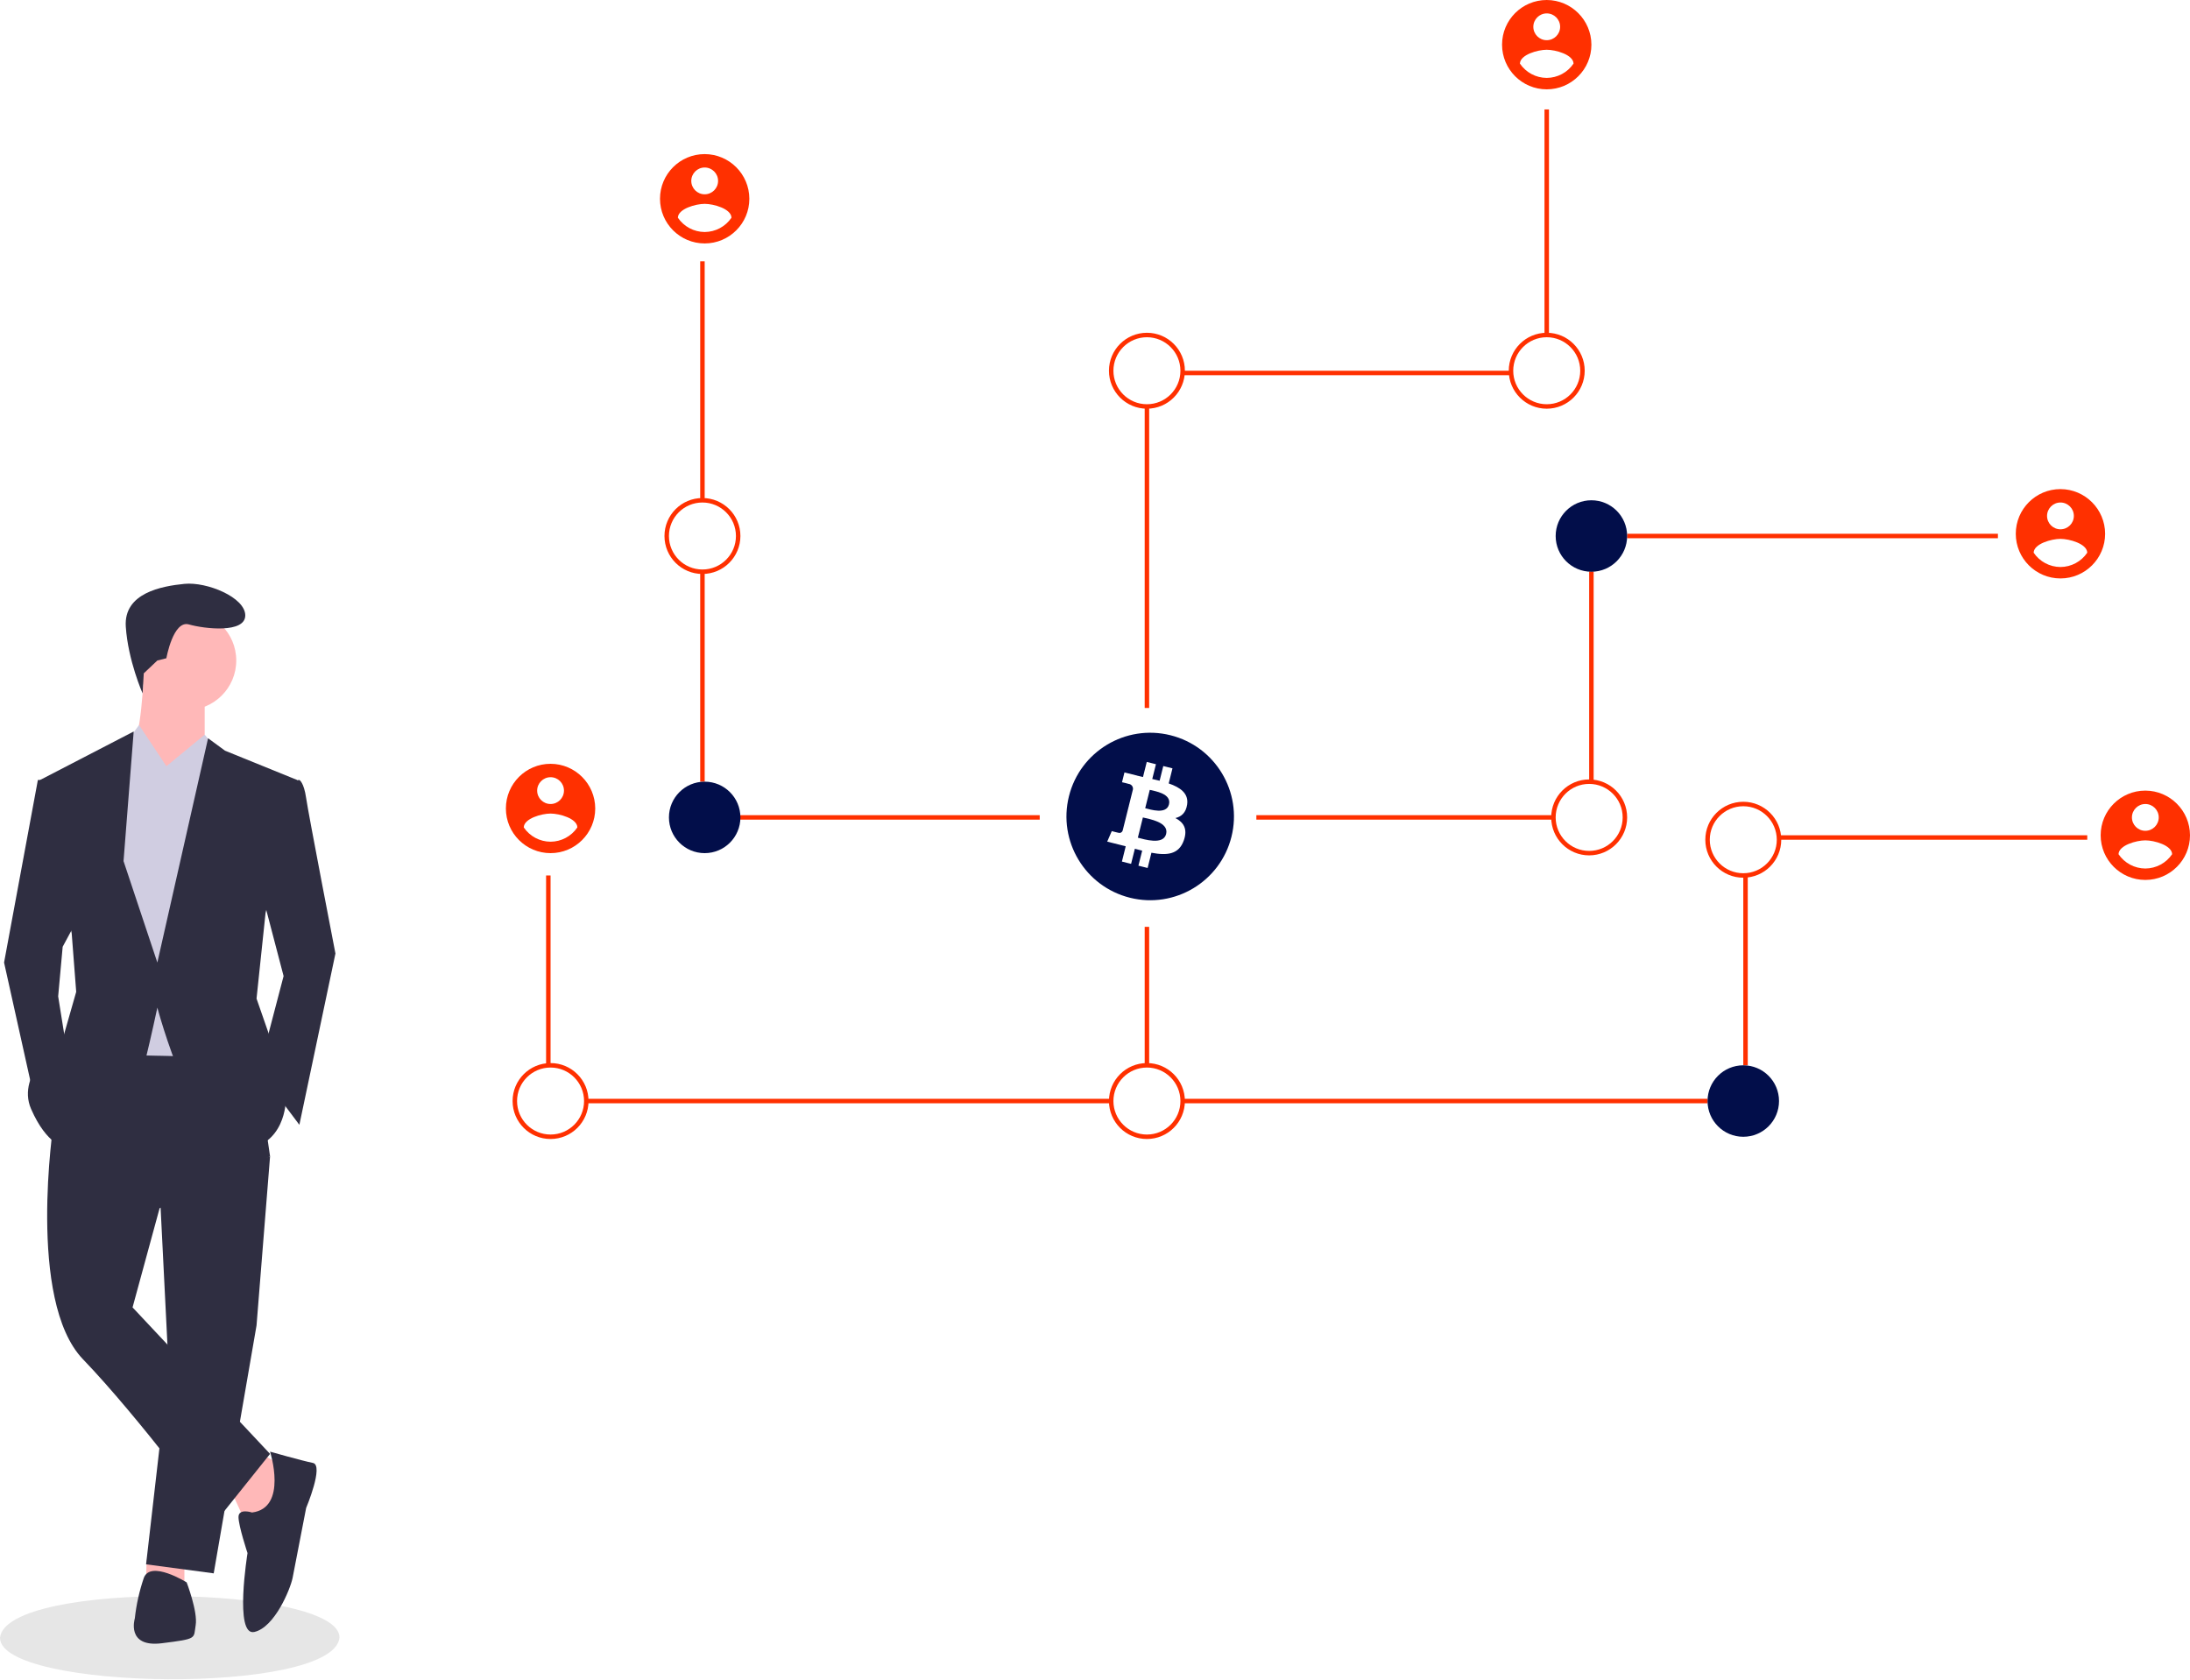
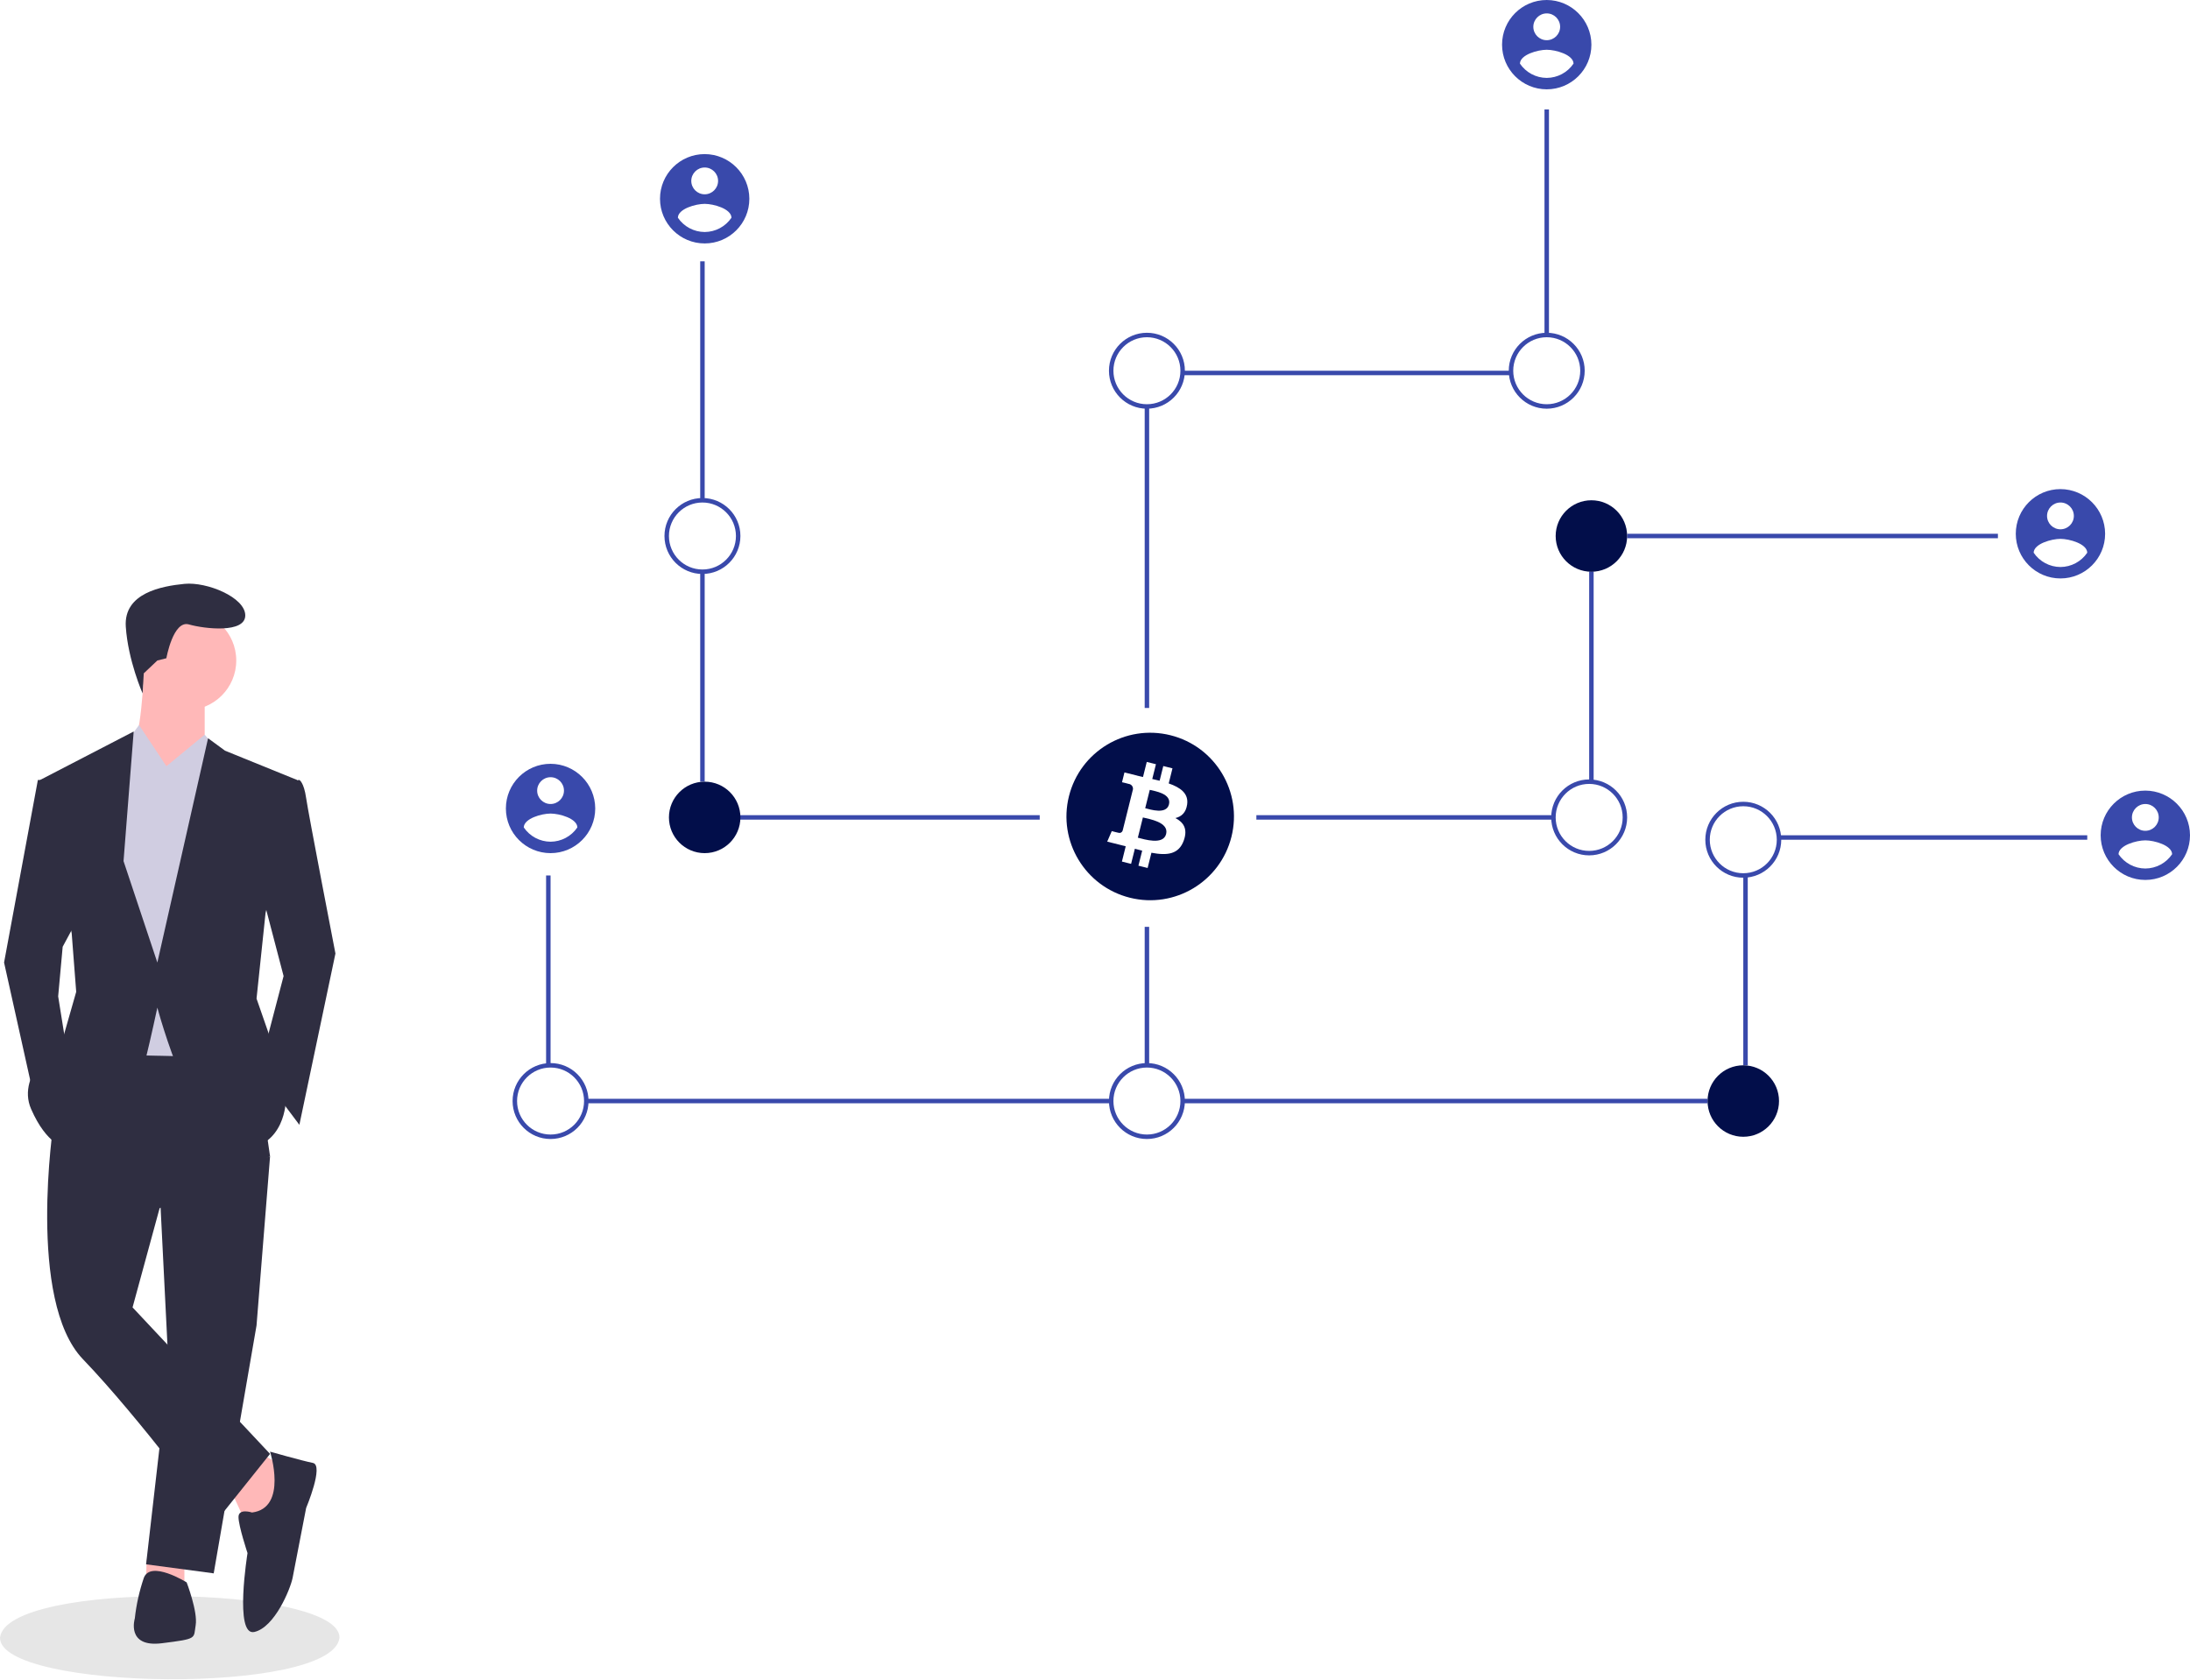
<svg xmlns="http://www.w3.org/2000/svg" data-name="Layer 1" width="980.494" height="751.895" viewBox="0 0 980.494 751.895">
-   <rect x="313.494" y="117" width="2" height="107" fill="#ff3000" />
-   <rect x="313.494" y="255.85" width="2" height="94.149" fill="#ff3000" />
-   <rect x="310.494" y="365" width="155" height="2" fill="#ff3000" />
-   <rect x="244.494" y="392" width="2" height="85" fill="#ff3000" />
-   <rect x="262.494" y="492" width="235" height="2" fill="#ff3000" />
-   <path d="M623.247,551.052" transform="translate(-109.7531 -74.05234)" fill="none" stroke="#ff3000" stroke-miterlimit="10" stroke-width="2" />
-   <path d="M623.247,469.052" transform="translate(-109.7531 -74.05234)" fill="none" stroke="#ff3000" stroke-miterlimit="10" stroke-width="2" />
-   <rect x="691.494" y="49" width="2" height="101" fill="#ff3000" />
-   <rect x="529.46" y="166" width="147.034" height="2" fill="#ff3000" />
-   <rect x="512.494" y="182" width="2" height="135" fill="#ff3000" />
-   <path d="M424.247,331.052a17,17,0,1,1,17-17A17.019,17.019,0,0,1,424.247,331.052Zm0-32a15,15,0,1,0,15,15A15.017,15.017,0,0,0,424.247,299.052Z" transform="translate(-109.7531 -74.05234)" fill="#ff3000" />
-   <path d="M356.247,584.052a17,17,0,1,1,17-17A17.019,17.019,0,0,1,356.247,584.052Zm0-32a15,15,0,1,0,15,15A15.017,15.017,0,0,0,356.247,552.052Z" transform="translate(-109.7531 -74.05234)" fill="#ff3000" />
+   <rect x="313.494" y="117" width="2" height="107" fill="#3949ab" />
+   <rect x="313.494" y="255.85" width="2" height="94.149" fill="#3949ab" />
+   <rect x="310.494" y="365" width="155" height="2" fill="#3949ab" />
+   <rect x="244.494" y="392" width="2" height="85" fill="#3949ab" />
+   <rect x="262.494" y="492" width="235" height="2" fill="#3949ab" />
+   <path d="M623.247,551.052" transform="translate(-109.7531 -74.05234)" fill="none" stroke="#3949ab" stroke-miterlimit="10" stroke-width="2" />
+   <path d="M623.247,469.052" transform="translate(-109.7531 -74.05234)" fill="none" stroke="#3949ab" stroke-miterlimit="10" stroke-width="2" />
+   <rect x="691.494" y="49" width="2" height="101" fill="#3949ab" />
+   <rect x="529.46" y="166" width="147.034" height="2" fill="#3949ab" />
+   <rect x="512.494" y="182" width="2" height="135" fill="#3949ab" />
+   <path d="M424.247,331.052a17,17,0,1,1,17-17A17.019,17.019,0,0,1,424.247,331.052Zm0-32a15,15,0,1,0,15,15A15.017,15.017,0,0,0,424.247,299.052Z" transform="translate(-109.7531 -74.05234)" fill="#3949ab" />
+   <path d="M356.247,584.052a17,17,0,1,1,17-17A17.019,17.019,0,0,1,356.247,584.052Zm0-32a15,15,0,1,0,15,15A15.017,15.017,0,0,0,356.247,552.052Z" transform="translate(-109.7531 -74.05234)" fill="#3949ab" />
  <circle cx="315.494" cy="366" r="16" fill="#020e4a" />
-   <rect x="728.494" y="239" width="166" height="2" fill="#ff3000" />
-   <rect x="711.494" y="255.85" width="2" height="94.149" fill="#ff3000" />
-   <rect x="562.494" y="365" width="133" height="2" fill="#ff3000" />
-   <rect x="796.494" y="374" width="138" height="2" fill="#ff3000" />
-   <rect x="780.494" y="392" width="2" height="85" fill="#ff3000" />
-   <rect x="529.494" y="492" width="235" height="2" fill="#ff3000" />
-   <rect x="512.494" y="415" width="2" height="62" fill="#ff3000" />
+   <rect x="728.494" y="239" width="166" height="2" fill="#3949ab" />
+   <rect x="711.494" y="255.85" width="2" height="94.149" fill="#3949ab" />
+   <rect x="562.494" y="365" width="133" height="2" fill="#3949ab" />
+   <rect x="796.494" y="374" width="138" height="2" fill="#3949ab" />
+   <rect x="780.494" y="392" width="2" height="85" fill="#3949ab" />
+   <rect x="529.494" y="492" width="235" height="2" fill="#3949ab" />
+   <rect x="512.494" y="415" width="2" height="62" fill="#3949ab" />
  <circle cx="712.494" cy="240" r="16" fill="#020e4a" />
-   <path d="M802.247,257.052a17,17,0,1,1,17-17A17.019,17.019,0,0,1,802.247,257.052Zm0-32a15,15,0,1,0,15,15A15.017,15.017,0,0,0,802.247,225.052Z" transform="translate(-109.7531 -74.05234)" fill="#ff3000" />
-   <path d="M623.247,257.052a17,17,0,1,1,17-17A17.019,17.019,0,0,1,623.247,257.052Zm0-32a15,15,0,1,0,15,15A15.017,15.017,0,0,0,623.247,225.052Z" transform="translate(-109.7531 -74.05234)" fill="#ff3000" />
-   <path d="M890.247,467.052a17,17,0,1,1,17-17A17.019,17.019,0,0,1,890.247,467.052Zm0-32a15,15,0,1,0,15,15A15.017,15.017,0,0,0,890.247,435.052Z" transform="translate(-109.7531 -74.05234)" fill="#ff3000" />
+   <path d="M802.247,257.052a17,17,0,1,1,17-17A17.019,17.019,0,0,1,802.247,257.052Zm0-32a15,15,0,1,0,15,15A15.017,15.017,0,0,0,802.247,225.052Z" transform="translate(-109.7531 -74.05234)" fill="#3949ab" />
+   <path d="M623.247,257.052a17,17,0,1,1,17-17A17.019,17.019,0,0,1,623.247,257.052Zm0-32a15,15,0,1,0,15,15A15.017,15.017,0,0,0,623.247,225.052Z" transform="translate(-109.7531 -74.05234)" fill="#3949ab" />
+   <path d="M890.247,467.052a17,17,0,1,1,17-17A17.019,17.019,0,0,1,890.247,467.052Zm0-32a15,15,0,1,0,15,15A15.017,15.017,0,0,0,890.247,435.052Z" transform="translate(-109.7531 -74.05234)" fill="#3949ab" />
  <circle cx="780.494" cy="493" r="16" fill="#020e4a" />
-   <path d="M623.247,584.052a17,17,0,1,1,17-17A17.019,17.019,0,0,1,623.247,584.052Zm0-32a15,15,0,1,0,15,15A15.017,15.017,0,0,0,623.247,552.052Z" transform="translate(-109.7531 -74.05234)" fill="#ff3000" />
-   <path d="M821.247,457.052a17,17,0,1,1,17-17A17.019,17.019,0,0,1,821.247,457.052Zm0-32a15,15,0,1,0,15,15A15.017,15.017,0,0,0,821.247,425.052Z" transform="translate(-109.7531 -74.05234)" fill="#ff3000" />
-   <path d="M356.247,416.052a20,20,0,1,0,20,20A20.059,20.059,0,0,0,356.247,416.052Zm0,6a6,6,0,1,1-6,6,6.02,6.02,0,0,1,6-6Zm0,28.885a14.57,14.57,0,0,1-12-6.404c.096-4,8-6.202,12-6.202s11.904,2.202,12,6.202a14.594,14.594,0,0,1-12,6.404Z" transform="translate(-109.7531 -74.05234)" fill="#ff3000" />
-   <path d="M425.247,143.052a20,20,0,1,0,20,20A20.059,20.059,0,0,0,425.247,143.052Zm0,6a6,6,0,1,1-6,6,6.02,6.02,0,0,1,6-6Zm0,28.885a14.57,14.57,0,0,1-12-6.404c.096-4,8-6.202,12-6.202s11.904,2.202,12,6.202a14.594,14.594,0,0,1-12,6.404Z" transform="translate(-109.7531 -74.05234)" fill="#ff3000" />
-   <path d="M802.247,74.052a20,20,0,1,0,20,20A20.059,20.059,0,0,0,802.247,74.052Zm0,6a6,6,0,1,1-6,6,6.02,6.02,0,0,1,6-6Zm0,28.885a14.57,14.57,0,0,1-12-6.404c.096-4,8-6.202,12-6.202s11.904,2.202,12,6.202a14.594,14.594,0,0,1-12,6.404Z" transform="translate(-109.7531 -74.05234)" fill="#ff3000" />
-   <path d="M1032.247,293.052a20,20,0,1,0,20,20A20.059,20.059,0,0,0,1032.247,293.052Zm0,6a6,6,0,1,1-6,6,6.02,6.02,0,0,1,6-6Zm0,28.885a14.57,14.57,0,0,1-12-6.404c.096-4,8-6.202,12-6.202s11.904,2.202,12,6.202a14.594,14.594,0,0,1-12,6.404Z" transform="translate(-109.7531 -74.05234)" fill="#ff3000" />
-   <path d="M1070.247,428.052a20,20,0,1,0,20,20A20.059,20.059,0,0,0,1070.247,428.052Zm0,6a6,6,0,1,1-6,6,6.02,6.02,0,0,1,6-6Zm0,28.885a14.57,14.57,0,0,1-12-6.404c.096-4,8-6.202,12-6.202s11.904,2.202,12,6.202a14.594,14.594,0,0,1-12,6.404Z" transform="translate(-109.7531 -74.05234)" fill="#ff3000" />
+   <path d="M623.247,584.052a17,17,0,1,1,17-17A17.019,17.019,0,0,1,623.247,584.052Zm0-32a15,15,0,1,0,15,15A15.017,15.017,0,0,0,623.247,552.052Z" transform="translate(-109.7531 -74.05234)" fill="#3949ab" />
+   <path d="M821.247,457.052a17,17,0,1,1,17-17A17.019,17.019,0,0,1,821.247,457.052Zm0-32a15,15,0,1,0,15,15A15.017,15.017,0,0,0,821.247,425.052Z" transform="translate(-109.7531 -74.05234)" fill="#3949ab" />
+   <path d="M356.247,416.052a20,20,0,1,0,20,20A20.059,20.059,0,0,0,356.247,416.052Zm0,6a6,6,0,1,1-6,6,6.02,6.02,0,0,1,6-6Zm0,28.885a14.57,14.57,0,0,1-12-6.404c.096-4,8-6.202,12-6.202s11.904,2.202,12,6.202a14.594,14.594,0,0,1-12,6.404Z" transform="translate(-109.7531 -74.05234)" fill="#3949ab" />
+   <path d="M425.247,143.052a20,20,0,1,0,20,20A20.059,20.059,0,0,0,425.247,143.052Zm0,6a6,6,0,1,1-6,6,6.02,6.02,0,0,1,6-6Zm0,28.885a14.57,14.57,0,0,1-12-6.404c.096-4,8-6.202,12-6.202s11.904,2.202,12,6.202a14.594,14.594,0,0,1-12,6.404Z" transform="translate(-109.7531 -74.05234)" fill="#3949ab" />
+   <path d="M802.247,74.052a20,20,0,1,0,20,20A20.059,20.059,0,0,0,802.247,74.052Zm0,6a6,6,0,1,1-6,6,6.02,6.02,0,0,1,6-6Zm0,28.885a14.57,14.57,0,0,1-12-6.404c.096-4,8-6.202,12-6.202s11.904,2.202,12,6.202a14.594,14.594,0,0,1-12,6.404Z" transform="translate(-109.7531 -74.05234)" fill="#3949ab" />
+   <path d="M1032.247,293.052a20,20,0,1,0,20,20A20.059,20.059,0,0,0,1032.247,293.052Zm0,6a6,6,0,1,1-6,6,6.02,6.02,0,0,1,6-6Zm0,28.885a14.57,14.57,0,0,1-12-6.404c.096-4,8-6.202,12-6.202s11.904,2.202,12,6.202a14.594,14.594,0,0,1-12,6.404Z" transform="translate(-109.7531 -74.05234)" fill="#3949ab" />
+   <path d="M1070.247,428.052a20,20,0,1,0,20,20A20.059,20.059,0,0,0,1070.247,428.052Zm0,6a6,6,0,1,1-6,6,6.02,6.02,0,0,1,6-6Zm0,28.885a14.57,14.57,0,0,1-12-6.404c.096-4,8-6.202,12-6.202s11.904,2.202,12,6.202a14.594,14.594,0,0,1-12,6.404Z" transform="translate(-109.7531 -74.05234)" fill="#3949ab" />
  <path d="M624.525,427.719l-2.049,8.215c2.323.579,9.483,2.941,10.643-1.708C634.328,429.379,626.848,428.298,624.525,427.719Z" transform="translate(-109.7531 -74.05234)" fill="#020e4a" />
  <path d="M621.443,440.08l-2.26,9.058c2.789.693,11.392,3.455,12.664-1.655C633.176,442.155,624.232,440.776,621.443,440.08Z" transform="translate(-109.7531 -74.05234)" fill="#020e4a" />
  <path d="M633.787,403.264a37.493,37.493,0,1,0,27.308,45.451A37.487,37.487,0,0,0,633.787,403.264Zm7.462,31.037c-.541,3.653-2.565,5.422-5.254,6.041,3.691,1.921,5.57,4.869,3.78,9.979-2.22,6.345-7.497,6.881-14.512,5.553l-1.703,6.824-4.115-1.025,1.68-6.733q-1.644-.407-3.279-.85l-1.686,6.764-4.11-1.026,1.703-6.836c-.961-.246-1.937-.508-2.933-.757l-5.354-1.336,2.042-4.709s3.032.807,2.991.747a1.496,1.496,0,0,0,1.885-.978l2.691-10.787c.151.037.298.073.434.108a3.496,3.496,0,0,0-.427-.137l1.919-7.701a2.189,2.189,0,0,0-1.917-2.392c.065-.044-2.988-.743-2.988-.743l1.095-4.395,5.675,1.417-.005.021c.853.212,1.732.413,2.628.617l1.686-6.757,4.112,1.025-1.652,6.625c1.104.252,2.215.506,3.297.775l1.641-6.581,4.114,1.025-1.685,6.76C638.196,426.628,641.995,429.31,641.249,434.301Z" transform="translate(-109.7531 -74.05234)" fill="#020e4a" />
  <path d="M261.753,807.346c-2.845,25.876-152.226,23.704-151.999-.002C112.599,781.47,261.979,783.642,261.753,807.346Z" transform="translate(-109.7531 -74.05234)" fill="#e6e6e6" />
  <polygon points="103.754 668.156 109.81 681.276 120.911 680.267 127.976 657.054 116.874 650.999 103.754 668.156" fill="#ffb8b8" />
  <polygon points="65.642 698.373 65.403 707.516 82.56 708.525 82.56 697.424 65.642 698.373" fill="#ffb8b8" />
  <polygon points="71.458 531.908 75.495 612.647 65.403 700.451 95.68 704.488 114.856 593.472 120.911 517.778 71.458 531.908" fill="#2f2e41" />
  <path d="M133.777,576.692s-12.111,79.73,13.12,105.971,59.545,72.666,59.545,72.666l24.222-30.277L169.101,659.45l12.111-44.407,49.453-23.213-8.074-55.508-72.666-1.009Z" transform="translate(-109.7531 -74.05234)" fill="#2f2e41" />
  <circle cx="83.569" cy="295.744" r="22.203" fill="#ffb8b8" />
  <path d="M174.147,374.843s-1.009,31.287-6.055,35.324,18.166,21.194,18.166,21.194l15.139-24.222V384.935Z" transform="translate(-109.7531 -74.05234)" fill="#ffb8b8" />
  <polygon points="74.486 343.179 62.233 324.677 55.31 334.096 45.218 362.355 53.292 472.362 100.726 473.371 106.782 347.216 91.643 329.05 74.486 343.179" fill="#d0cde1" />
  <path d="M235.711,424.296l8.074-1.009s2.018,1.009,3.028,8.074,13.12,69.638,13.12,69.638l-16.148,76.703-18.166-24.222,11.102-42.388-11.102-42.388Z" transform="translate(-109.7531 -74.05234)" fill="#2f2e41" />
  <polygon points="23.015 349.234 16.959 349.234 1.821 430.983 15.95 494.566 30.079 471.353 26.042 446.122 28.061 423.919 35.126 410.798 23.015 349.234" fill="#2f2e41" />
  <path d="M222.59,751.291s-6.055-2.018-6.055,2.018,4.037,16.148,4.037,16.148-6.055,37.342,3.028,35.324,16.148-19.176,17.157-24.222,6.055-31.287,6.055-31.287,8.074-19.176,3.028-20.185-19.176-5.046-19.176-5.046S238.738,749.273,222.59,751.291Z" transform="translate(-109.7531 -74.05234)" fill="#2f2e41" />
  <path d="M193.322,782.578s-16.148-10.092-19.176-2.018a84.801,84.801,0,0,0-4.037,18.166s-4.037,13.12,12.111,11.102,14.129-2.018,15.139-8.074S193.322,782.578,193.322,782.578Z" transform="translate(-109.7531 -74.05234)" fill="#2f2e41" />
  <path d="M180.202,369.797l4.037-1.009s3.028-17.157,10.092-15.139,25.231,4.037,25.231-4.037-17.157-15.139-27.25-14.129-27.25,4.037-26.24,19.176,7.522,29.865,7.522,29.865l.526-8.976Z" transform="translate(-109.7531 -74.05234)" fill="#2f2e41" />
  <polygon points="91.643 355.29 74.486 343.179 91.643 329.05 97.6 336.197 91.643 355.29" fill="#d0cde1" />
  <polygon points="59.347 354.281 74.486 343.179 62.375 325.013 55.31 334.096 59.347 354.281" fill="#d0cde1" />
  <path d="M242.775,423.287l-32.296-13.12-7.569-5.551-22.708,100.42-15.139-45.416,4.542-58.032-41.884,21.699L141.851,491.915l2.018,26.24L137.814,539.35s-21.194,15.139-14.129,31.287,15.139,17.157,15.139,17.157,34.314-32.296,36.333-40.37,5.046-22.203,5.046-22.203,17.157,64.592,37.342,63.582,20.185-22.203,20.185-22.203l-5.046-22.203L224.609,521.183l4.037-38.351Z" transform="translate(-109.7531 -74.05234)" fill="#2f2e41" />
</svg>
